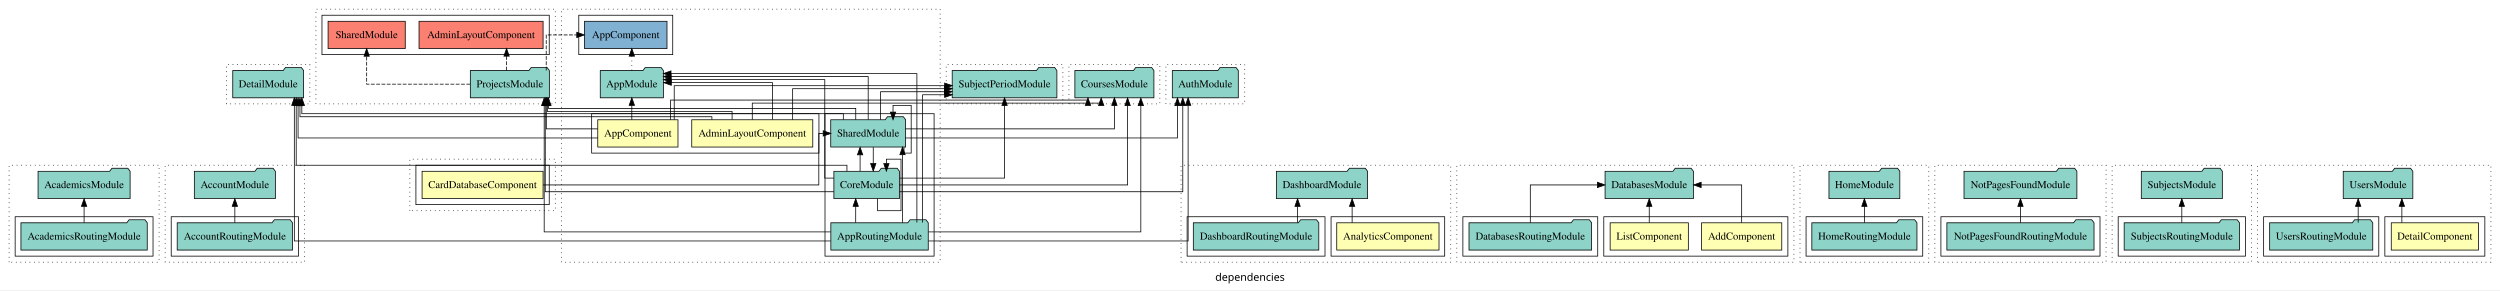
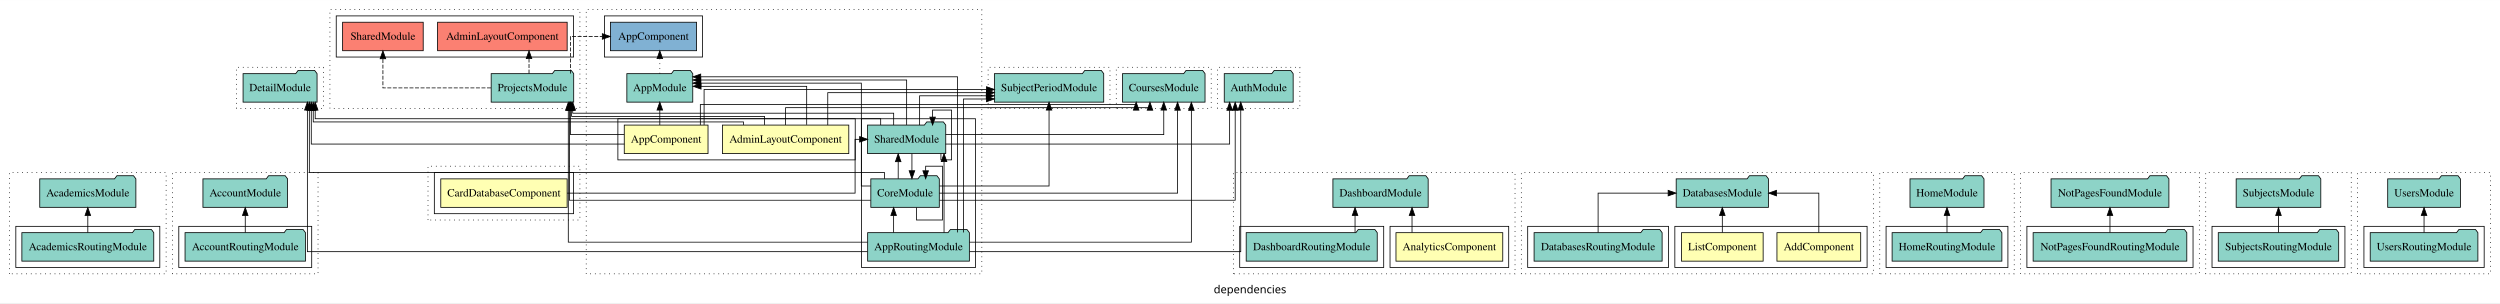
- <svg xmlns="http://www.w3.org/2000/svg" width="3300pt" height="383pt" viewBox="0.00 0.00 3300.00 382.80">
+ <svg xmlns="http://www.w3.org/2000/svg" width="3160pt" height="383pt" viewBox="0.00 0.00 3160.00 382.80">
  <g id="graph0" class="graph" transform="scale(1 1) rotate(0) translate(4 378.8)">
-     <polygon fill="white" stroke="transparent" points="-4,4 -4,-378.8 3296,-378.8 3296,4 -4,4" />
-     <text text-anchor="middle" x="1646" y="-8.2" font-family="sans-serif" font-size="14.00">dependencies</text>
+     <polygon fill="white" stroke="transparent" points="-4,4 -4,-378.8 3156,-378.8 3156,4 -4,4" />
+     <text text-anchor="middle" x="1576" y="-8.2" font-family="sans-serif" font-size="14.00">dependencies</text>
    <g id="clust1" class="cluster">
      <polygon fill="none" stroke="black" stroke-dasharray="1,5" points="8,-32.8 8,-160.8 206,-160.8 206,-32.8 8,-32.8" />
    </g>
    <g id="clust3" class="cluster">
      <polygon fill="none" stroke="black" points="16,-40.8 16,-92.8 198,-92.8 198,-40.8 16,-40.8" />
    </g>
    <g id="clust13" class="cluster">
      <polygon fill="none" stroke="black" stroke-dasharray="1,5" points="214,-32.8 214,-160.8 398,-160.8 398,-32.8 214,-32.8" />
    </g>
    <g id="clust15" class="cluster">
      <polygon fill="none" stroke="black" points="222,-40.8 222,-92.8 390,-92.8 390,-40.8 222,-40.8" />
    </g>
    <g id="clust25" class="cluster">
      <polygon fill="none" stroke="black" stroke-dasharray="1,5" points="737,-32.8 737,-366.8 1237,-366.8 1237,-32.8 737,-32.8" />
    </g>
    <g id="clust26" class="cluster">
      <polygon fill="none" stroke="black" points="777,-176.8 777,-228.8 1077,-228.8 1077,-176.8 777,-176.8" />
    </g>
    <g id="clust29" class="cluster">
      <polygon fill="none" stroke="black" points="1085,-40.8 1085,-228.8 1229,-228.8 1229,-40.8 1085,-40.8" />
    </g>
    <g id="clust31" class="cluster">
      <polygon fill="none" stroke="black" points="760,-306.8 760,-358.8 884,-358.8 884,-306.8 760,-306.8" />
    </g>
    <g id="clust39" class="cluster">
      <polygon fill="none" stroke="black" stroke-dasharray="1,5" points="1535,-241.8 1535,-293.8 1639,-293.8 1639,-241.8 1535,-241.8" />
    </g>
    <g id="clust57" class="cluster">
      <polygon fill="none" stroke="black" stroke-dasharray="1,5" points="1407,-241.8 1407,-293.8 1527,-293.8 1527,-241.8 1407,-241.8" />
    </g>
    <g id="clust71" class="cluster">
      <polygon fill="none" stroke="black" stroke-dasharray="1,5" points="1555,-32.8 1555,-160.8 1911,-160.8 1911,-32.8 1555,-32.8" />
    </g>
    <g id="clust72" class="cluster">
      <polygon fill="none" stroke="black" points="1753,-40.8 1753,-92.8 1903,-92.8 1903,-40.8 1753,-40.8" />
    </g>
    <g id="clust74" class="cluster">
      <polygon fill="none" stroke="black" points="1563,-40.8 1563,-92.8 1745,-92.8 1745,-40.8 1563,-40.8" />
    </g>
    <g id="clust84" class="cluster">
      <polygon fill="none" stroke="black" stroke-dasharray="1,5" points="1919,-32.8 1919,-160.8 2364,-160.8 2364,-32.8 1919,-32.8" />
    </g>
    <g id="clust85" class="cluster">
      <polygon fill="none" stroke="black" points="2113,-40.8 2113,-92.8 2356,-92.8 2356,-40.8 2113,-40.8" />
    </g>
    <g id="clust88" class="cluster">
      <polygon fill="none" stroke="black" points="1927,-40.8 1927,-92.8 2105,-92.8 2105,-40.8 1927,-40.8" />
    </g>
    <g id="clust104" class="cluster">
      <polygon fill="none" stroke="black" stroke-dasharray="1,5" points="295,-241.8 295,-293.8 405,-293.8 405,-241.8 295,-241.8" />
    </g>
    <g id="clust118" class="cluster">
      <polygon fill="none" stroke="black" stroke-dasharray="1,5" points="2372,-32.8 2372,-160.8 2542,-160.8 2542,-32.8 2372,-32.8" />
    </g>
    <g id="clust120" class="cluster">
      <polygon fill="none" stroke="black" points="2380,-40.8 2380,-92.8 2534,-92.8 2534,-40.8 2380,-40.8" />
    </g>
    <g id="clust130" class="cluster">
      <polygon fill="none" stroke="black" stroke-dasharray="1,5" points="2550,-32.8 2550,-160.8 2776,-160.8 2776,-32.8 2550,-32.8" />
    </g>
    <g id="clust132" class="cluster">
      <polygon fill="none" stroke="black" points="2558,-40.8 2558,-92.8 2768,-92.8 2768,-40.8 2558,-40.8" />
    </g>
    <g id="clust142" class="cluster">
      <polygon fill="none" stroke="black" stroke-dasharray="1,5" points="413,-241.8 413,-366.8 729,-366.8 729,-241.8 413,-241.8" />
    </g>
    <g id="clust147" class="cluster">
      <polygon fill="none" stroke="black" points="421,-306.8 421,-358.8 721,-358.8 721,-306.8 421,-306.8" />
    </g>
    <g id="clust156" class="cluster">
      <polygon fill="none" stroke="black" stroke-dasharray="1,5" points="537,-100.8 537,-168.8 729,-168.8 729,-100.8 537,-100.8" />
    </g>
    <g id="clust157" class="cluster">
      <polygon fill="none" stroke="black" points="545,-108.8 545,-160.8 721,-160.8 721,-108.8 545,-108.8" />
    </g>
    <g id="clust163" class="cluster">
      <polygon fill="none" stroke="black" stroke-dasharray="1,5" points="1245,-241.8 1245,-293.8 1399,-293.8 1399,-241.8 1245,-241.8" />
    </g>
    <g id="clust177" class="cluster">
      <polygon fill="none" stroke="black" stroke-dasharray="1,5" points="2784,-32.8 2784,-160.8 2968,-160.8 2968,-32.8 2784,-32.8" />
    </g>
    <g id="clust179" class="cluster">
      <polygon fill="none" stroke="black" points="2792,-40.8 2792,-92.8 2960,-92.8 2960,-40.8 2792,-40.8" />
    </g>
    <g id="clust189" class="cluster">
-       <polygon fill="none" stroke="black" stroke-dasharray="1,5" points="2976,-32.8 2976,-160.8 3284,-160.8 3284,-32.8 2976,-32.8" />
-     </g>
-     <g id="clust190" class="cluster">
-       <polygon fill="none" stroke="black" points="3144,-40.8 3144,-92.8 3276,-92.8 3276,-40.8 3144,-40.8" />
-     </g>
-     <g id="clust192" class="cluster">
+       <polygon fill="none" stroke="black" stroke-dasharray="1,5" points="2976,-32.8 2976,-160.8 3144,-160.8 3144,-32.8 2976,-32.8" />
+     </g>
+     <g id="clust191" class="cluster">
      <polygon fill="none" stroke="black" points="2984,-40.8 2984,-92.8 3136,-92.8 3136,-40.8 2984,-40.8" />
    </g>
    <g id="node1" class="node">
      <polygon fill="#8dd3c7" stroke="black" points="190.36,-84.8 187.36,-88.8 166.36,-88.8 163.36,-84.8 23.64,-84.8 23.64,-48.8 190.36,-48.8 190.36,-84.8" />
      <text text-anchor="middle" x="107" y="-62.6" font-family="Times,serif" font-size="14.00">AcademicsRoutingModule</text>
    </g>
    <g id="node2" class="node">
      <polygon fill="#8dd3c7" stroke="black" points="167.75,-152.8 164.75,-156.8 143.75,-156.8 140.75,-152.8 46.25,-152.8 46.25,-116.8 167.75,-116.8 167.75,-152.8" />
      <text text-anchor="middle" x="107" y="-130.6" font-family="Times,serif" font-size="14.00">AcademicsModule</text>
    </g>
    <g id="edge1" class="edge">
      <path fill="none" stroke="black" d="M107,-85.02C107,-85.02 107,-106.53 107,-106.53" />
      <polygon fill="black" stroke="black" points="103.5,-106.53 107,-116.53 110.5,-106.53 103.5,-106.53" />
    </g>
    <g id="node3" class="node">
      <polygon fill="#8dd3c7" stroke="black" points="382.1,-84.8 379.1,-88.8 358.1,-88.8 355.1,-84.8 229.9,-84.8 229.9,-48.8 382.1,-48.8 382.1,-84.8" />
      <text text-anchor="middle" x="306" y="-62.6" font-family="Times,serif" font-size="14.00">AccountRoutingModule</text>
    </g>
    <g id="node4" class="node">
      <polygon fill="#8dd3c7" stroke="black" points="359.48,-152.8 356.48,-156.8 335.48,-156.8 332.48,-152.8 252.52,-152.8 252.52,-116.8 359.48,-116.8 359.48,-152.8" />
      <text text-anchor="middle" x="306" y="-130.6" font-family="Times,serif" font-size="14.00">AccountModule</text>
    </g>
    <g id="edge2" class="edge">
      <path fill="none" stroke="black" d="M306,-85.02C306,-85.02 306,-106.53 306,-106.53" />
      <polygon fill="black" stroke="black" points="302.5,-106.53 306,-116.53 309.5,-106.53 302.5,-106.53" />
    </g>
    <g id="node5" class="node">
      <polygon fill="#ffffb3" stroke="black" points="1068.88,-220.8 909.12,-220.8 909.12,-184.8 1068.88,-184.8 1068.88,-220.8" />
      <text text-anchor="middle" x="989" y="-198.6" font-family="Times,serif" font-size="14.00">AdminLayoutComponent</text>
    </g>
    <g id="node7" class="node">
      <polygon fill="#8dd3c7" stroke="black" points="871.66,-285.8 868.66,-289.8 847.66,-289.8 844.66,-285.8 788.34,-285.8 788.34,-249.8 871.66,-249.8 871.66,-285.8" />
      <text text-anchor="middle" x="830" y="-263.6" font-family="Times,serif" font-size="14.00">AppModule</text>
    </g>
    <g id="edge3" class="edge">
      <path fill="none" stroke="black" d="M1015.65,-221.11C1015.65,-240.95 1015.65,-269.8 1015.65,-269.8 1015.65,-269.8 882.13,-269.8 882.13,-269.8" />
      <polygon fill="black" stroke="black" points="882.13,-266.3 872.13,-269.8 882.13,-273.3 882.13,-266.3" />
    </g>
    <g id="node13" class="node">
      <polygon fill="#8dd3c7" stroke="black" points="1519.16,-285.8 1516.16,-289.8 1495.16,-289.8 1492.16,-285.8 1414.84,-285.8 1414.84,-249.8 1519.16,-249.8 1519.16,-285.8" />
      <text text-anchor="middle" x="1467" y="-263.6" font-family="Times,serif" font-size="14.00">CoursesModule</text>
    </g>
    <g id="edge15" class="edge">
      <path fill="none" stroke="black" d="M989,-220.93C989,-231.51 989,-242.8 989,-242.8 989,-242.8 1449.56,-242.8 1449.56,-242.8 1449.56,-242.8 1449.56,-243.48 1449.56,-243.48" />
      <polygon fill="black" stroke="black" points="1446.06,-239.63 1449.56,-249.63 1453.06,-239.63 1446.06,-239.63" />
    </g>
    <g id="node21" class="node">
      <polygon fill="#8dd3c7" stroke="black" points="396.76,-285.8 393.76,-289.8 372.76,-289.8 369.76,-285.8 303.24,-285.8 303.24,-249.8 396.76,-249.8 396.76,-285.8" />
      <text text-anchor="middle" x="350" y="-263.6" font-family="Times,serif" font-size="14.00">DetailModule</text>
    </g>
    <g id="edge25" class="edge">
      <path fill="none" stroke="black" d="M935.71,-220.97C935.71,-223.25 935.71,-224.8 935.71,-224.8 935.71,-224.8 391.94,-224.8 391.94,-224.8 391.94,-224.8 391.94,-239.31 391.94,-239.31" />
      <polygon fill="black" stroke="black" points="388.44,-239.31 391.94,-249.31 395.44,-239.31 388.44,-239.31" />
    </g>
    <g id="node26" class="node">
      <polygon fill="#8dd3c7" stroke="black" points="721.16,-285.8 718.16,-289.8 697.16,-289.8 694.16,-285.8 616.84,-285.8 616.84,-249.8 721.16,-249.8 721.16,-285.8" />
      <text text-anchor="middle" x="669" y="-263.6" font-family="Times,serif" font-size="14.00">ProjectsModule</text>
    </g>
    <g id="edge32" class="edge">
      <path fill="none" stroke="black" d="M962.35,-221C962.35,-226.83 962.35,-231.8 962.35,-231.8 962.35,-231.8 718.53,-231.8 718.53,-231.8 718.53,-231.8 718.53,-239.38 718.53,-239.38" />
      <polygon fill="black" stroke="black" points="715.03,-239.38 718.53,-249.38 722.03,-239.38 715.03,-239.38" />
    </g>
    <g id="node30" class="node">
      <polygon fill="#8dd3c7" stroke="black" points="1391.1,-285.8 1388.1,-289.8 1367.1,-289.8 1364.1,-285.8 1252.9,-285.8 1252.9,-249.8 1391.1,-249.8 1391.1,-285.8" />
      <text text-anchor="middle" x="1322" y="-263.6" font-family="Times,serif" font-size="14.00">SubjectPeriodModule</text>
    </g>
    <g id="edge44" class="edge">
      <path fill="none" stroke="black" d="M1042.29,-220.82C1042.29,-238.17 1042.29,-261.8 1042.29,-261.8 1042.29,-261.8 1242.86,-261.8 1242.86,-261.8" />
      <polygon fill="black" stroke="black" points="1242.86,-265.3 1252.86,-261.8 1242.86,-258.3 1242.86,-265.3" />
    </g>
    <g id="node6" class="node">
      <polygon fill="#ffffb3" stroke="black" points="890.94,-220.8 785.06,-220.8 785.06,-184.8 890.94,-184.8 890.94,-220.8" />
      <text text-anchor="middle" x="838" y="-198.6" font-family="Times,serif" font-size="14.00">AppComponent</text>
    </g>
    <g id="edge4" class="edge">
      <path fill="none" stroke="black" d="M830,-220.91C830,-220.91 830,-239.79 830,-239.79" />
      <polygon fill="black" stroke="black" points="826.5,-239.79 830,-249.79 833.5,-239.79 826.5,-239.79" />
    </g>
    <g id="edge16" class="edge">
      <path fill="none" stroke="black" d="M881.22,-220.95C881.22,-233.07 881.22,-246.8 881.22,-246.8 881.22,-246.8 1432.11,-246.8 1432.11,-246.8 1432.11,-246.8 1432.11,-247.09 1432.11,-247.09" />
      <polygon fill="black" stroke="black" points="1428.61,-239.72 1432.11,-249.72 1435.61,-239.72 1428.61,-239.72" />
    </g>
    <g id="edge26" class="edge">
      <path fill="none" stroke="black" d="M785.23,-196.8C666.66,-196.8 389.46,-196.8 389.46,-196.8 389.46,-196.8 389.46,-239.52 389.46,-239.52" />
      <polygon fill="black" stroke="black" points="385.96,-239.52 389.46,-249.52 392.96,-239.52 385.96,-239.52" />
    </g>
    <g id="edge33" class="edge">
      <path fill="none" stroke="black" d="M784.98,-208.8C752.51,-208.8 717.13,-208.8 717.13,-208.8 717.13,-208.8 717.13,-239.78 717.13,-239.78" />
      <polygon fill="black" stroke="black" points="713.63,-239.78 717.13,-249.78 720.63,-239.78 713.63,-239.78" />
    </g>
    <g id="edge45" class="edge">
      <path fill="none" stroke="black" d="M885.97,-221.02C885.97,-239.63 885.97,-265.8 885.97,-265.8 885.97,-265.8 1242.91,-265.8 1242.91,-265.8" />
      <polygon fill="black" stroke="black" points="1242.91,-269.3 1252.91,-265.8 1242.91,-262.3 1242.91,-269.3" />
    </g>
    <g id="node11" class="node">
      <polygon fill="#80b1d3" stroke="black" points="876.44,-350.8 767.56,-350.8 767.56,-314.8 876.44,-314.8 876.44,-350.8" />
      <text text-anchor="middle" x="822" y="-328.6" font-family="Times,serif" font-size="14.00">AppComponent </text>
    </g>
    <g id="edge8" class="edge">
      <path fill="none" stroke="black" stroke-dasharray="1,5" d="M830,-285.91C830,-285.91 830,-304.79 830,-304.79" />
      <polygon fill="black" stroke="black" points="826.5,-304.79 830,-314.79 833.5,-304.79 826.5,-304.79" />
    </g>
    <g id="node8" class="node">
      <polygon fill="#8dd3c7" stroke="black" points="1221.28,-84.8 1218.28,-88.8 1197.28,-88.8 1194.28,-84.8 1092.72,-84.8 1092.72,-48.8 1221.28,-48.8 1221.28,-84.8" />
      <text text-anchor="middle" x="1157" y="-62.6" font-family="Times,serif" font-size="14.00">AppRoutingModule</text>
    </g>
    <g id="edge5" class="edge">
      <path fill="none" stroke="black" d="M1206.3,-85.13C1206.3,-137.12 1206.3,-281.8 1206.3,-281.8 1206.3,-281.8 881.71,-281.8 881.71,-281.8" />
      <polygon fill="black" stroke="black" points="881.71,-278.3 871.71,-281.8 881.71,-285.3 881.71,-278.3" />
    </g>
    <g id="node9" class="node">
      <polygon fill="#8dd3c7" stroke="black" points="1183.27,-152.8 1180.27,-156.8 1159.27,-156.8 1156.27,-152.8 1096.73,-152.8 1096.73,-116.8 1183.27,-116.8 1183.27,-152.8" />
      <text text-anchor="middle" x="1140" y="-130.6" font-family="Times,serif" font-size="14.00">CoreModule</text>
    </g>
    <g id="edge12" class="edge">
      <path fill="none" stroke="black" d="M1125.54,-85.02C1125.54,-85.02 1125.54,-106.53 1125.54,-106.53" />
      <polygon fill="black" stroke="black" points="1122.04,-106.53 1125.54,-116.53 1129.04,-106.53 1122.04,-106.53" />
    </g>
    <g id="node10" class="node">
      <polygon fill="#8dd3c7" stroke="black" points="1191.43,-220.8 1188.43,-224.8 1167.43,-224.8 1164.43,-220.8 1092.57,-220.8 1092.57,-184.8 1191.43,-184.8 1191.43,-220.8" />
      <text text-anchor="middle" x="1142" y="-198.6" font-family="Times,serif" font-size="14.00">SharedModule</text>
    </g>
    <g id="edge41" class="edge">
-       <path fill="none" stroke="black" d="M1187.3,-84.86C1187.3,-84.86 1187.3,-174.67 1187.3,-174.67" />
-       <polygon fill="black" stroke="black" points="1183.8,-174.67 1187.3,-184.67 1190.8,-174.67 1183.8,-174.67" />
+       <path fill="none" stroke="black" d="M1189.26,-84.86C1189.26,-84.86 1189.26,-174.67 1189.26,-174.67" />
+       <polygon fill="black" stroke="black" points="1185.76,-174.67 1189.26,-184.67 1192.76,-174.67 1185.76,-174.67" />
    </g>
    <g id="node12" class="node">
      <polygon fill="#8dd3c7" stroke="black" points="1630.55,-285.8 1627.55,-289.8 1606.55,-289.8 1603.55,-285.8 1543.45,-285.8 1543.45,-249.8 1630.55,-249.8 1630.55,-285.8" />
      <text text-anchor="middle" x="1587" y="-263.6" font-family="Times,serif" font-size="14.00">AuthModule</text>
    </g>
    <g id="edge9" class="edge">
      <path fill="none" stroke="black" d="M1221.54,-60.8C1336.39,-60.8 1564.31,-60.8 1564.31,-60.8 1564.31,-60.8 1564.31,-239.79 1564.31,-239.79" />
      <polygon fill="black" stroke="black" points="1560.81,-239.79 1564.31,-249.79 1567.81,-239.79 1560.81,-239.79" />
    </g>
    <g id="edge17" class="edge">
      <path fill="none" stroke="black" d="M1221.47,-72.8C1321.29,-72.8 1501.89,-72.8 1501.89,-72.8 1501.89,-72.8 1501.89,-239.45 1501.89,-239.45" />
      <polygon fill="black" stroke="black" points="1498.39,-239.45 1501.89,-249.45 1505.39,-239.45 1498.39,-239.45" />
    </g>
    <g id="edge27" class="edge">
      <path fill="none" stroke="black" d="M1092.47,-60.8C906.81,-60.8 384.52,-60.8 384.52,-60.8 384.52,-60.8 384.52,-239.79 384.52,-239.79" />
      <polygon fill="black" stroke="black" points="381.02,-239.79 384.52,-249.79 388.02,-239.79 381.02,-239.79" />
    </g>
    <g id="edge34" class="edge">
      <path fill="none" stroke="black" d="M1092.63,-72.8C969.86,-72.8 714.32,-72.8 714.32,-72.8 714.32,-72.8 714.32,-239.45 714.32,-239.45" />
      <polygon fill="black" stroke="black" points="710.82,-239.45 714.32,-249.45 717.82,-239.45 710.82,-239.45" />
    </g>
    <g id="edge46" class="edge">
      <path fill="none" stroke="black" d="M1213.85,-85.07C1213.85,-132.12 1213.85,-253.8 1213.85,-253.8 1213.85,-253.8 1242.89,-253.8 1242.89,-253.8" />
      <polygon fill="black" stroke="black" points="1242.89,-257.3 1252.89,-253.8 1242.89,-250.3 1242.89,-257.3" />
    </g>
    <g id="edge6" class="edge">
      <path fill="none" stroke="black" d="M1096.71,-143.8C1089.72,-143.8 1084.72,-143.8 1084.72,-143.8 1084.72,-143.8 1084.72,-273.8 1084.72,-273.8 1084.72,-273.8 881.78,-273.8 881.78,-273.8" />
      <polygon fill="black" stroke="black" points="881.78,-270.3 871.78,-273.8 881.78,-277.3 881.78,-270.3" />
    </g>
    <g id="edge13" class="edge">
-       <path fill="none" stroke="black" d="M1154.46,-116.61C1154.46,-108.52 1154.46,-100.8 1154.46,-100.8 1154.46,-100.8 1185.34,-100.8 1185.34,-100.8 1185.34,-100.8 1185.34,-168.8 1185.34,-168.8 1185.34,-168.8 1166.03,-168.8 1166.03,-168.8 1166.03,-168.8 1166.03,-162.99 1166.03,-162.99" />
+       <path fill="none" stroke="black" d="M1154.46,-116.61C1154.46,-108.52 1154.46,-100.8 1154.46,-100.8 1154.46,-100.8 1187.3,-100.8 1187.3,-100.8 1187.3,-100.8 1187.3,-168.8 1187.3,-168.8 1187.3,-168.8 1166.03,-168.8 1166.03,-168.8 1166.03,-168.8 1166.03,-162.99 1166.03,-162.99" />
      <polygon fill="black" stroke="black" points="1169.53,-162.99 1166.03,-152.99 1162.53,-162.99 1169.53,-162.99" />
    </g>
    <g id="edge42" class="edge">
      <path fill="none" stroke="black" d="M1131.32,-153.02C1131.32,-153.02 1131.32,-174.53 1131.32,-174.53" />
      <polygon fill="black" stroke="black" points="1127.82,-174.53 1131.32,-184.53 1134.82,-174.53 1127.82,-174.53" />
    </g>
    <g id="edge10" class="edge">
      <path fill="none" stroke="black" d="M1183.48,-125.8C1290.35,-125.8 1557.28,-125.8 1557.28,-125.8 1557.28,-125.8 1557.28,-239.53 1557.28,-239.53" />
      <polygon fill="black" stroke="black" points="1553.78,-239.53 1557.28,-249.53 1560.78,-239.53 1553.78,-239.53" />
    </g>
    <g id="edge18" class="edge">
      <path fill="none" stroke="black" d="M1183.28,-134.8C1275.79,-134.8 1484.44,-134.8 1484.44,-134.8 1484.44,-134.8 1484.44,-239.59 1484.44,-239.59" />
      <polygon fill="black" stroke="black" points="1480.94,-239.59 1484.44,-249.59 1487.94,-239.59 1480.94,-239.59" />
    </g>
    <g id="edge28" class="edge">
      <path fill="none" stroke="black" d="M1113.97,-152.86C1113.97,-157.29 1113.97,-160.8 1113.97,-160.8 1113.97,-160.8 386.99,-160.8 386.99,-160.8 386.99,-160.8 386.99,-239.65 386.99,-239.65" />
      <polygon fill="black" stroke="black" points="383.49,-239.65 386.99,-249.65 390.49,-239.65 383.49,-239.65" />
    </g>
    <g id="edge35" class="edge">
      <path fill="none" stroke="black" d="M1096.59,-125.8C988.46,-125.8 715.73,-125.8 715.73,-125.8 715.73,-125.8 715.73,-239.53 715.73,-239.53" />
      <polygon fill="black" stroke="black" points="712.23,-239.53 715.73,-249.53 719.23,-239.53 712.23,-239.53" />
    </g>
    <g id="edge47" class="edge">
      <path fill="none" stroke="black" d="M1183.59,-143.8C1237.44,-143.8 1322,-143.8 1322,-143.8 1322,-143.8 1322,-239.77 1322,-239.77" />
      <polygon fill="black" stroke="black" points="1318.5,-239.77 1322,-249.77 1325.5,-239.77 1318.5,-239.77" />
    </g>
    <g id="edge7" class="edge">
      <path fill="none" stroke="black" d="M1142,-220.96C1142,-243.15 1142,-277.8 1142,-277.8 1142,-277.8 881.75,-277.8 881.75,-277.8" />
      <polygon fill="black" stroke="black" points="881.75,-274.3 871.75,-277.8 881.75,-281.3 881.75,-274.3" />
    </g>
    <g id="edge14" class="edge">
      <path fill="none" stroke="black" d="M1148.68,-184.58C1148.68,-184.58 1148.68,-163.07 1148.68,-163.07" />
      <polygon fill="black" stroke="black" points="1152.18,-163.07 1148.68,-153.07 1145.18,-163.07 1152.18,-163.07" />
    </g>
    <g id="edge43" class="edge">
-       <path fill="none" stroke="black" d="M1189.26,-184.74C1189.26,-180.31 1189.26,-176.8 1189.26,-176.8 1189.26,-176.8 1198.76,-176.8 1198.76,-176.8 1198.76,-176.8 1198.76,-239.8 1198.76,-239.8 1198.76,-239.8 1174.81,-239.8 1174.81,-239.8 1174.81,-239.8 1174.81,-230.87 1174.81,-230.87" />
+       <path fill="none" stroke="black" d="M1185.34,-184.74C1185.34,-180.31 1185.34,-176.8 1185.34,-176.8 1185.34,-176.8 1198.76,-176.8 1198.76,-176.8 1198.76,-176.8 1198.76,-239.8 1198.76,-239.8 1198.76,-239.8 1174.81,-239.8 1174.81,-239.8 1174.81,-239.8 1174.81,-230.87 1174.81,-230.87" />
      <polygon fill="black" stroke="black" points="1178.31,-230.87 1174.81,-220.87 1171.31,-230.87 1178.31,-230.87" />
    </g>
    <g id="edge11" class="edge">
      <path fill="none" stroke="black" d="M1191.24,-196.8C1299.83,-196.8 1550.25,-196.8 1550.25,-196.8 1550.25,-196.8 1550.25,-239.52 1550.25,-239.52" />
      <polygon fill="black" stroke="black" points="1546.75,-239.52 1550.25,-249.52 1553.75,-239.52 1546.75,-239.52" />
    </g>
    <g id="edge19" class="edge">
      <path fill="none" stroke="black" d="M1191.36,-208.8C1282.28,-208.8 1467,-208.8 1467,-208.8 1467,-208.8 1467,-239.78 1467,-239.78" />
      <polygon fill="black" stroke="black" points="1463.5,-239.78 1467,-249.78 1470.5,-239.78 1463.5,-239.78" />
    </g>
    <g id="edge29" class="edge">
      <path fill="none" stroke="black" d="M1109.19,-220.86C1109.19,-225.29 1109.19,-228.8 1109.19,-228.8 1109.19,-228.8 394.41,-228.8 394.41,-228.8 394.41,-228.8 394.41,-239.67 394.41,-239.67" />
      <polygon fill="black" stroke="black" points="390.91,-239.67 394.41,-249.67 397.91,-239.67 390.91,-239.67" />
    </g>
    <g id="edge36" class="edge">
      <path fill="none" stroke="black" d="M1125.6,-220.84C1125.6,-228.55 1125.6,-235.8 1125.6,-235.8 1125.6,-235.8 719.93,-235.8 719.93,-235.8 719.93,-235.8 719.93,-239.56 719.93,-239.56" />
      <polygon fill="black" stroke="black" points="716.43,-239.56 719.93,-249.56 723.43,-239.56 716.43,-239.56" />
    </g>
    <g id="edge48" class="edge">
      <path fill="none" stroke="black" d="M1158.4,-220.81C1158.4,-236.85 1158.4,-257.8 1158.4,-257.8 1158.4,-257.8 1242.62,-257.8 1242.62,-257.8" />
      <polygon fill="black" stroke="black" points="1242.62,-261.3 1252.62,-257.8 1242.62,-254.3 1242.62,-261.3" />
    </g>
    <g id="node14" class="node">
      <polygon fill="#ffffb3" stroke="black" points="1895.49,-84.8 1760.51,-84.8 1760.51,-48.8 1895.49,-48.8 1895.49,-84.8" />
      <text text-anchor="middle" x="1828" y="-62.6" font-family="Times,serif" font-size="14.00">AnalyticsComponent</text>
    </g>
    <g id="node15" class="node">
      <polygon fill="#8dd3c7" stroke="black" points="1801.2,-152.8 1798.2,-156.8 1777.2,-156.8 1774.2,-152.8 1680.8,-152.8 1680.8,-116.8 1801.2,-116.8 1801.2,-152.8" />
      <text text-anchor="middle" x="1741" y="-130.6" font-family="Times,serif" font-size="14.00">DashboardModule</text>
    </g>
    <g id="edge20" class="edge">
      <path fill="none" stroke="black" d="M1780.8,-85.02C1780.8,-85.02 1780.8,-106.53 1780.8,-106.53" />
      <polygon fill="black" stroke="black" points="1777.3,-106.53 1780.8,-116.53 1784.3,-106.53 1777.3,-106.53" />
    </g>
    <g id="node16" class="node">
      <polygon fill="#8dd3c7" stroke="black" points="1736.82,-84.8 1733.82,-88.8 1712.82,-88.8 1709.82,-84.8 1571.18,-84.8 1571.18,-48.8 1736.82,-48.8 1736.82,-84.8" />
      <text text-anchor="middle" x="1654" y="-62.6" font-family="Times,serif" font-size="14.00">DashboardRoutingModule</text>
    </g>
    <g id="edge21" class="edge">
      <path fill="none" stroke="black" d="M1708.78,-85.02C1708.78,-85.02 1708.78,-106.53 1708.78,-106.53" />
      <polygon fill="black" stroke="black" points="1705.28,-106.53 1708.78,-116.53 1712.28,-106.53 1705.28,-106.53" />
    </g>
    <g id="node17" class="node">
      <polygon fill="#ffffb3" stroke="black" points="2347.94,-84.8 2242.06,-84.8 2242.06,-48.8 2347.94,-48.8 2347.94,-84.8" />
      <text text-anchor="middle" x="2295" y="-62.6" font-family="Times,serif" font-size="14.00">AddComponent</text>
    </g>
    <g id="node19" class="node">
      <polygon fill="#8dd3c7" stroke="black" points="2231.3,-152.8 2228.3,-156.8 2207.3,-156.8 2204.3,-152.8 2114.7,-152.8 2114.7,-116.8 2231.3,-116.8 2231.3,-152.8" />
      <text text-anchor="middle" x="2173" y="-130.6" font-family="Times,serif" font-size="14.00">DatabasesModule</text>
    </g>
    <g id="edge22" class="edge">
      <path fill="none" stroke="black" d="M2295,-85.02C2295,-105.17 2295,-134.8 2295,-134.8 2295,-134.8 2241.5,-134.8 2241.5,-134.8" />
      <polygon fill="black" stroke="black" points="2241.5,-131.3 2231.5,-134.8 2241.5,-138.3 2241.5,-131.3" />
    </g>
    <g id="node18" class="node">
      <polygon fill="#ffffb3" stroke="black" points="2224.61,-84.8 2121.39,-84.8 2121.39,-48.8 2224.61,-48.8 2224.61,-84.8" />
      <text text-anchor="middle" x="2173" y="-62.6" font-family="Times,serif" font-size="14.00">ListComponent</text>
    </g>
    <g id="edge23" class="edge">
      <path fill="none" stroke="black" d="M2173,-85.02C2173,-85.02 2173,-106.53 2173,-106.53" />
      <polygon fill="black" stroke="black" points="2169.5,-106.53 2173,-116.53 2176.5,-106.53 2169.5,-106.53" />
    </g>
    <g id="node20" class="node">
      <polygon fill="#8dd3c7" stroke="black" points="2096.92,-84.8 2093.92,-88.8 2072.92,-88.8 2069.92,-84.8 1935.08,-84.8 1935.08,-48.8 2096.92,-48.8 2096.92,-84.8" />
      <text text-anchor="middle" x="2016" y="-62.6" font-family="Times,serif" font-size="14.00">DatabasesRoutingModule</text>
    </g>
    <g id="edge24" class="edge">
      <path fill="none" stroke="black" d="M2016,-85.02C2016,-105.17 2016,-134.8 2016,-134.8 2016,-134.8 2104.54,-134.8 2104.54,-134.8" />
      <polygon fill="black" stroke="black" points="2104.54,-138.3 2114.54,-134.8 2104.54,-131.3 2104.54,-138.3" />
    </g>
    <g id="node22" class="node">
      <polygon fill="#8dd3c7" stroke="black" points="2526.38,-84.8 2523.38,-88.8 2502.38,-88.8 2499.38,-84.8 2387.62,-84.8 2387.62,-48.8 2526.38,-48.8 2526.38,-84.8" />
      <text text-anchor="middle" x="2457" y="-62.6" font-family="Times,serif" font-size="14.00">HomeRoutingModule</text>
    </g>
    <g id="node23" class="node">
      <polygon fill="#8dd3c7" stroke="black" points="2503.77,-152.8 2500.77,-156.8 2479.77,-156.8 2476.77,-152.8 2410.23,-152.8 2410.23,-116.8 2503.77,-116.8 2503.77,-152.8" />
      <text text-anchor="middle" x="2457" y="-130.6" font-family="Times,serif" font-size="14.00">HomeModule</text>
    </g>
    <g id="edge30" class="edge">
      <path fill="none" stroke="black" d="M2457,-85.02C2457,-85.02 2457,-106.53 2457,-106.53" />
      <polygon fill="black" stroke="black" points="2453.5,-106.53 2457,-116.53 2460.5,-106.53 2453.5,-106.53" />
    </g>
    <g id="node24" class="node">
      <polygon fill="#8dd3c7" stroke="black" points="2760.12,-84.8 2757.12,-88.8 2736.12,-88.8 2733.12,-84.8 2565.88,-84.8 2565.88,-48.8 2760.12,-48.8 2760.12,-84.8" />
      <text text-anchor="middle" x="2663" y="-62.6" font-family="Times,serif" font-size="14.00">NotPagesFoundRoutingModule</text>
    </g>
    <g id="node25" class="node">
      <polygon fill="#8dd3c7" stroke="black" points="2737.5,-152.8 2734.5,-156.8 2713.5,-156.8 2710.5,-152.8 2588.5,-152.8 2588.5,-116.8 2737.5,-116.8 2737.5,-152.8" />
      <text text-anchor="middle" x="2663" y="-130.6" font-family="Times,serif" font-size="14.00">NotPagesFoundModule</text>
    </g>
    <g id="edge31" class="edge">
      <path fill="none" stroke="black" d="M2663,-85.02C2663,-85.02 2663,-106.53 2663,-106.53" />
      <polygon fill="black" stroke="black" points="2659.5,-106.53 2663,-116.53 2666.5,-106.53 2659.5,-106.53" />
    </g>
    <g id="edge38" class="edge">
      <path fill="none" stroke="black" stroke-dasharray="5,2" d="M717.01,-285.91C717.01,-305.14 717.01,-332.8 717.01,-332.8 717.01,-332.8 757.35,-332.8 757.35,-332.8" />
      <polygon fill="black" stroke="black" points="757.35,-336.3 767.35,-332.8 757.35,-329.3 757.35,-336.3" />
    </g>
    <g id="node27" class="node">
      <polygon fill="#fb8072" stroke="black" points="712.88,-350.8 549.12,-350.8 549.12,-314.8 712.88,-314.8 712.88,-350.8" />
      <text text-anchor="middle" x="631" y="-328.6" font-family="Times,serif" font-size="14.00">AdminLayoutComponent </text>
    </g>
    <g id="edge37" class="edge">
      <path fill="none" stroke="black" stroke-dasharray="5,2" d="M664.68,-285.91C664.68,-285.91 664.68,-304.79 664.68,-304.79" />
      <polygon fill="black" stroke="black" points="661.18,-304.79 664.68,-314.79 668.18,-304.79 661.18,-304.79" />
    </g>
    <g id="node28" class="node">
      <polygon fill="#fb8072" stroke="black" points="530.93,-350.8 429.07,-350.8 429.07,-314.8 530.93,-314.8 530.93,-350.8" />
      <text text-anchor="middle" x="480" y="-328.6" font-family="Times,serif" font-size="14.00">SharedModule </text>
    </g>
    <g id="edge39" class="edge">
      <path fill="none" stroke="black" stroke-dasharray="5,2" d="M616.6,-267.8C560.67,-267.8 480,-267.8 480,-267.8 480,-267.8 480,-304.69 480,-304.69" />
      <polygon fill="black" stroke="black" points="476.5,-304.69 480,-314.69 483.5,-304.69 476.5,-304.69" />
    </g>
    <g id="node29" class="node">
      <polygon fill="#ffffb3" stroke="black" points="712.85,-152.8 553.15,-152.8 553.15,-116.8 712.85,-116.8 712.85,-152.8" />
      <text text-anchor="middle" x="633" y="-130.6" font-family="Times,serif" font-size="14.00">CardDatabaseComponent</text>
    </g>
    <g id="edge40" class="edge">
      <path fill="none" stroke="black" d="M712.86,-134.8C840.64,-134.8 1076.83,-134.8 1076.83,-134.8 1076.83,-134.8 1076.83,-202.8 1076.83,-202.8 1076.83,-202.8 1082.6,-202.8 1082.6,-202.8" />
      <polygon fill="black" stroke="black" points="1082.6,-206.3 1092.6,-202.8 1082.6,-199.3 1082.6,-206.3" />
    </g>
    <g id="node31" class="node">
      <polygon fill="#8dd3c7" stroke="black" points="2952.11,-84.8 2949.11,-88.8 2928.11,-88.8 2925.11,-84.8 2799.89,-84.8 2799.89,-48.8 2952.11,-48.8 2952.11,-84.8" />
      <text text-anchor="middle" x="2876" y="-62.6" font-family="Times,serif" font-size="14.00">SubjectsRoutingModule</text>
    </g>
    <g id="node32" class="node">
      <polygon fill="#8dd3c7" stroke="black" points="2929.49,-152.8 2926.49,-156.8 2905.49,-156.8 2902.49,-152.8 2822.51,-152.8 2822.51,-116.8 2929.49,-116.8 2929.49,-152.8" />
      <text text-anchor="middle" x="2876" y="-130.6" font-family="Times,serif" font-size="14.00">SubjectsModule</text>
    </g>
    <g id="edge49" class="edge">
      <path fill="none" stroke="black" d="M2876,-85.02C2876,-85.02 2876,-106.53 2876,-106.53" />
      <polygon fill="black" stroke="black" points="2872.5,-106.53 2876,-116.53 2879.5,-106.53 2872.5,-106.53" />
    </g>
    <g id="node33" class="node">
-       <polygon fill="#ffffb3" stroke="black" points="3267.54,-84.8 3152.46,-84.8 3152.46,-48.8 3267.54,-48.8 3267.54,-84.8" />
-       <text text-anchor="middle" x="3210" y="-62.6" font-family="Times,serif" font-size="14.00">DetailComponent</text>
-     </g>
-     <g id="node34" class="node">
-       <polygon fill="#8dd3c7" stroke="black" points="3180.94,-152.8 3177.94,-156.8 3156.94,-156.8 3153.94,-152.8 3089.06,-152.8 3089.06,-116.8 3180.94,-116.8 3180.94,-152.8" />
-       <text text-anchor="middle" x="3135" y="-130.6" font-family="Times,serif" font-size="14.00">UsersModule</text>
-     </g>
-     <g id="edge50" class="edge">
-       <path fill="none" stroke="black" d="M3166.47,-85.02C3166.47,-85.02 3166.47,-106.53 3166.47,-106.53" />
-       <polygon fill="black" stroke="black" points="3162.97,-106.53 3166.47,-116.53 3169.97,-106.53 3162.97,-106.53" />
-     </g>
-     <g id="node35" class="node">
      <polygon fill="#8dd3c7" stroke="black" points="3128.05,-84.8 3125.05,-88.8 3104.05,-88.8 3101.05,-84.8 2991.95,-84.8 2991.95,-48.8 3128.05,-48.8 3128.05,-84.8" />
      <text text-anchor="middle" x="3060" y="-62.6" font-family="Times,serif" font-size="14.00">UsersRoutingModule</text>
    </g>
-     <g id="edge51" class="edge">
-       <path fill="none" stroke="black" d="M3108.78,-85.02C3108.78,-85.02 3108.78,-106.53 3108.78,-106.53" />
-       <polygon fill="black" stroke="black" points="3105.28,-106.53 3108.78,-116.53 3112.28,-106.53 3105.28,-106.53" />
+     <g id="node34" class="node">
+       <polygon fill="#8dd3c7" stroke="black" points="3105.94,-152.8 3102.94,-156.8 3081.94,-156.8 3078.94,-152.8 3014.06,-152.8 3014.06,-116.8 3105.94,-116.8 3105.94,-152.8" />
+       <text text-anchor="middle" x="3060" y="-130.6" font-family="Times,serif" font-size="14.00">UsersModule</text>
+     </g>
+     <g id="edge50" class="edge">
+       <path fill="none" stroke="black" d="M3060,-85.02C3060,-85.02 3060,-106.53 3060,-106.53" />
+       <polygon fill="black" stroke="black" points="3056.5,-106.53 3060,-116.53 3063.5,-106.53 3056.5,-106.53" />
    </g>
  </g>
</svg>
